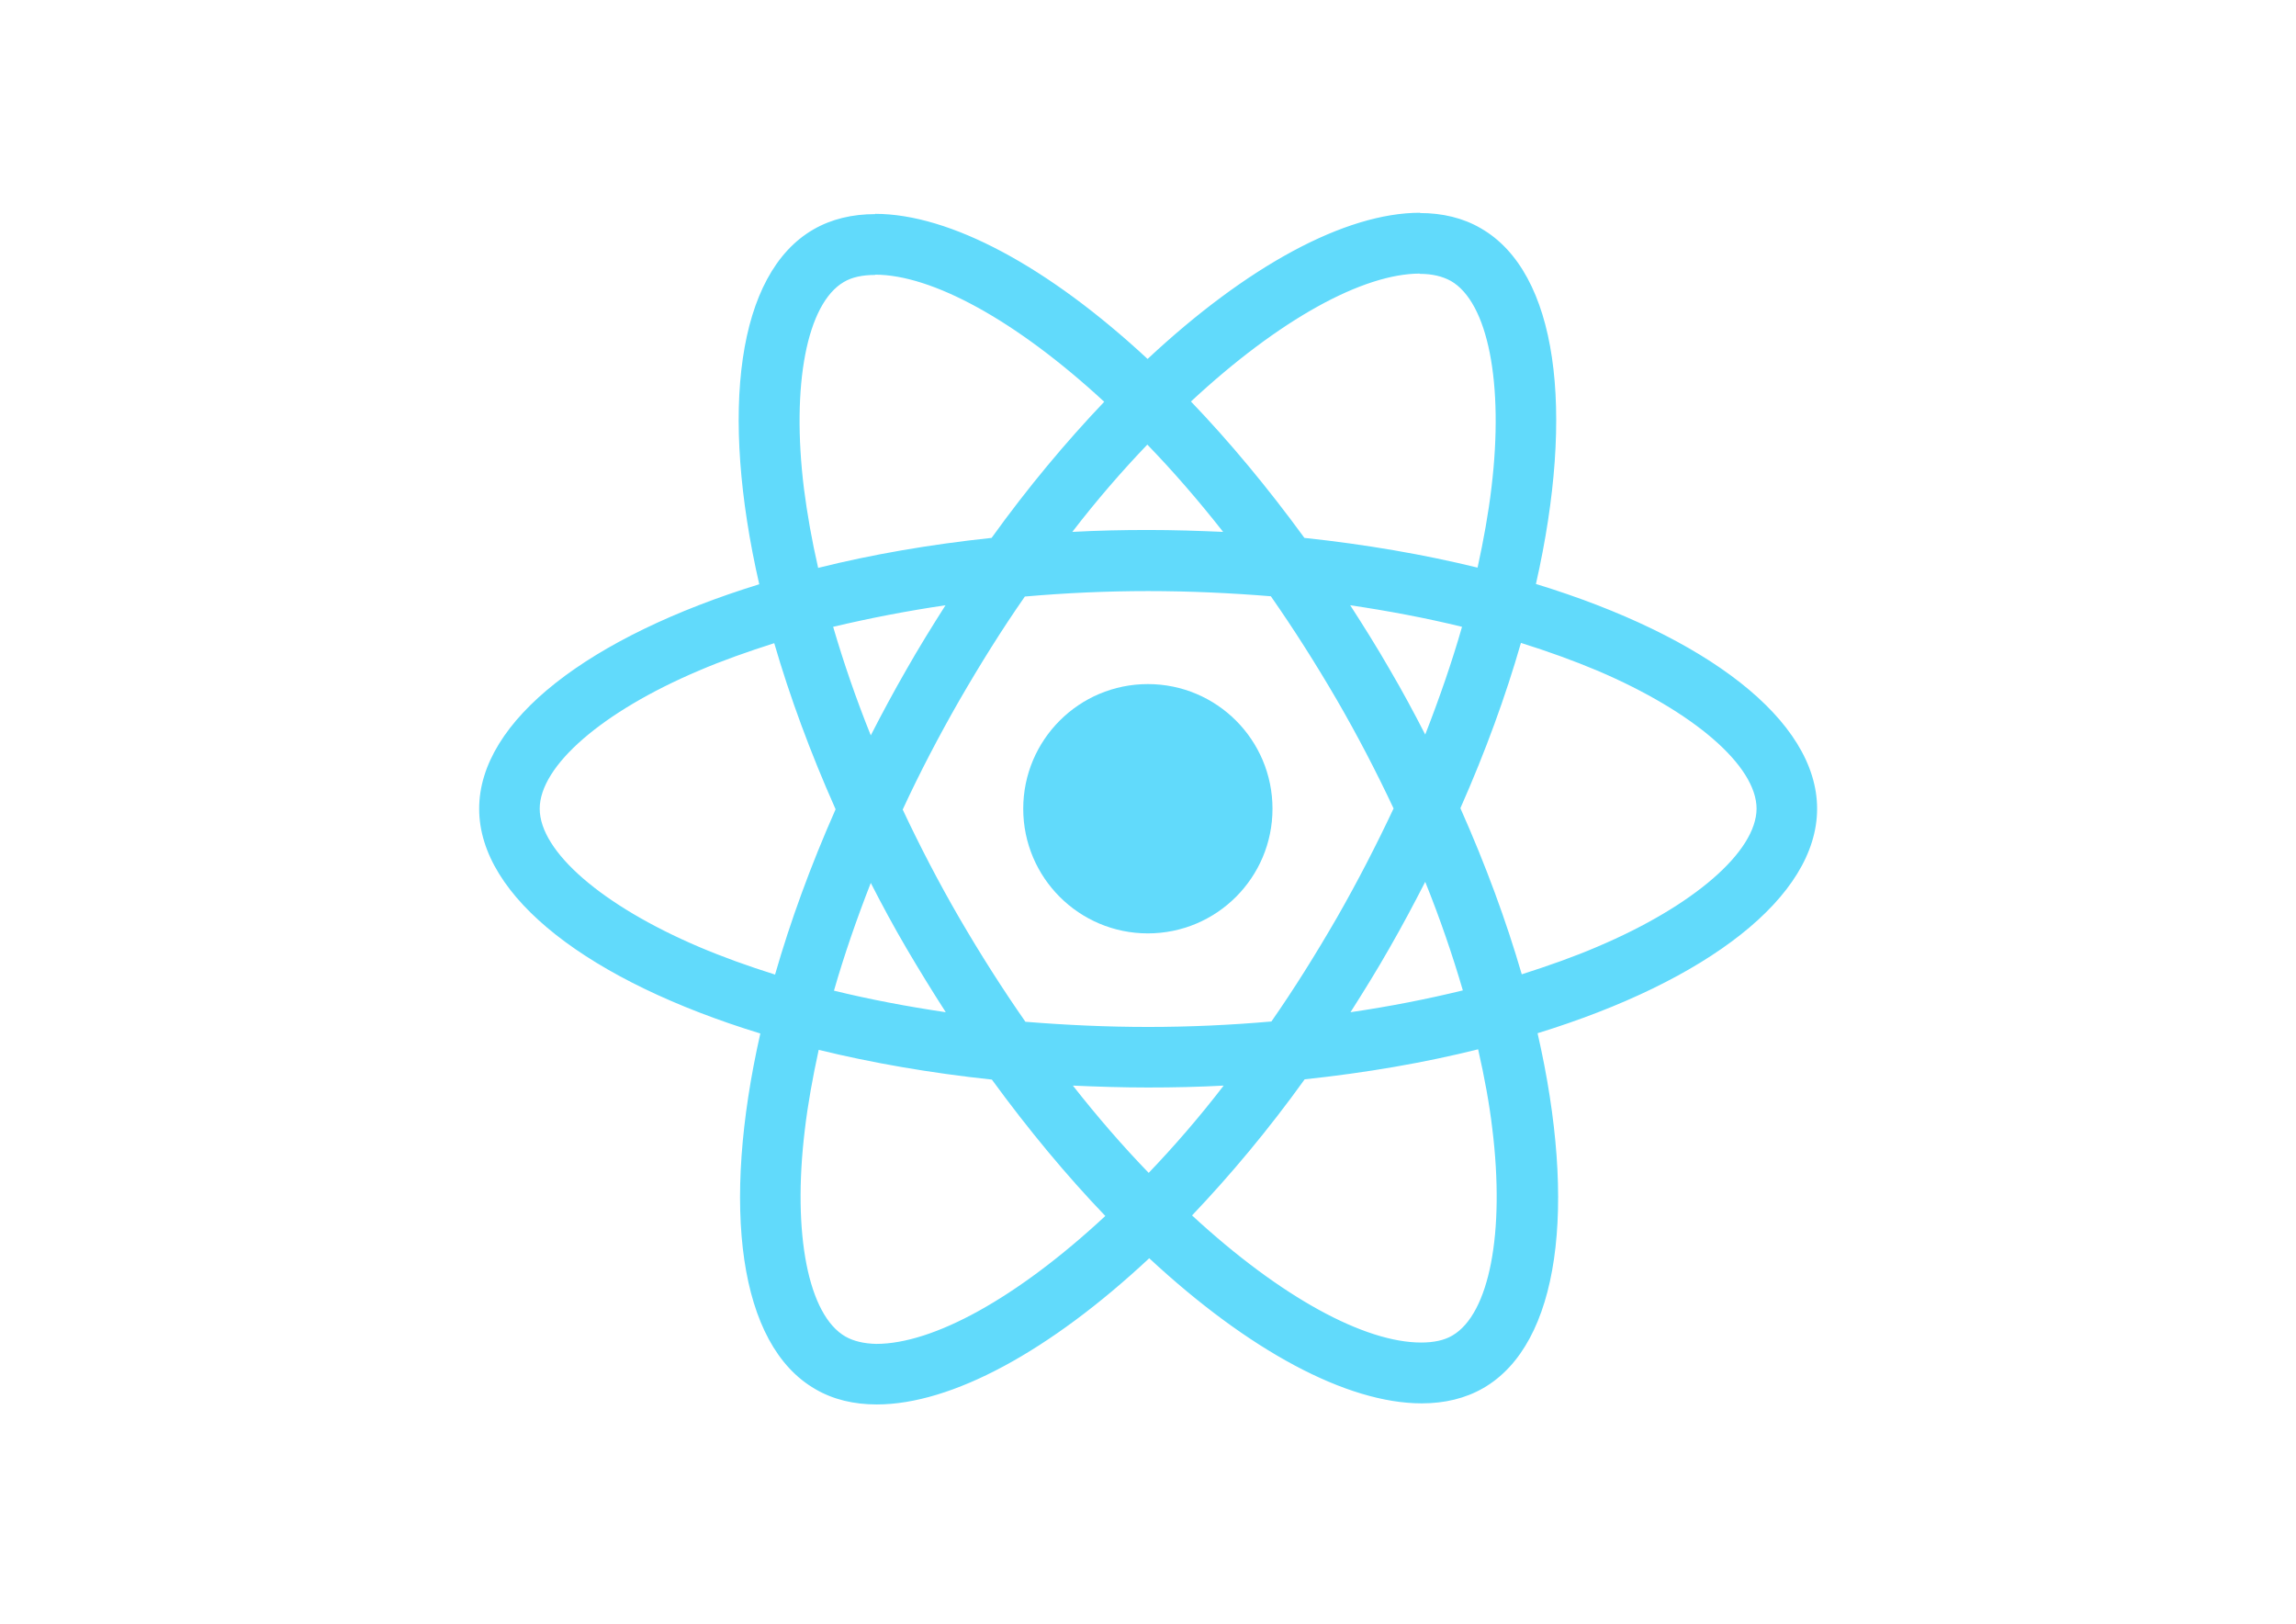
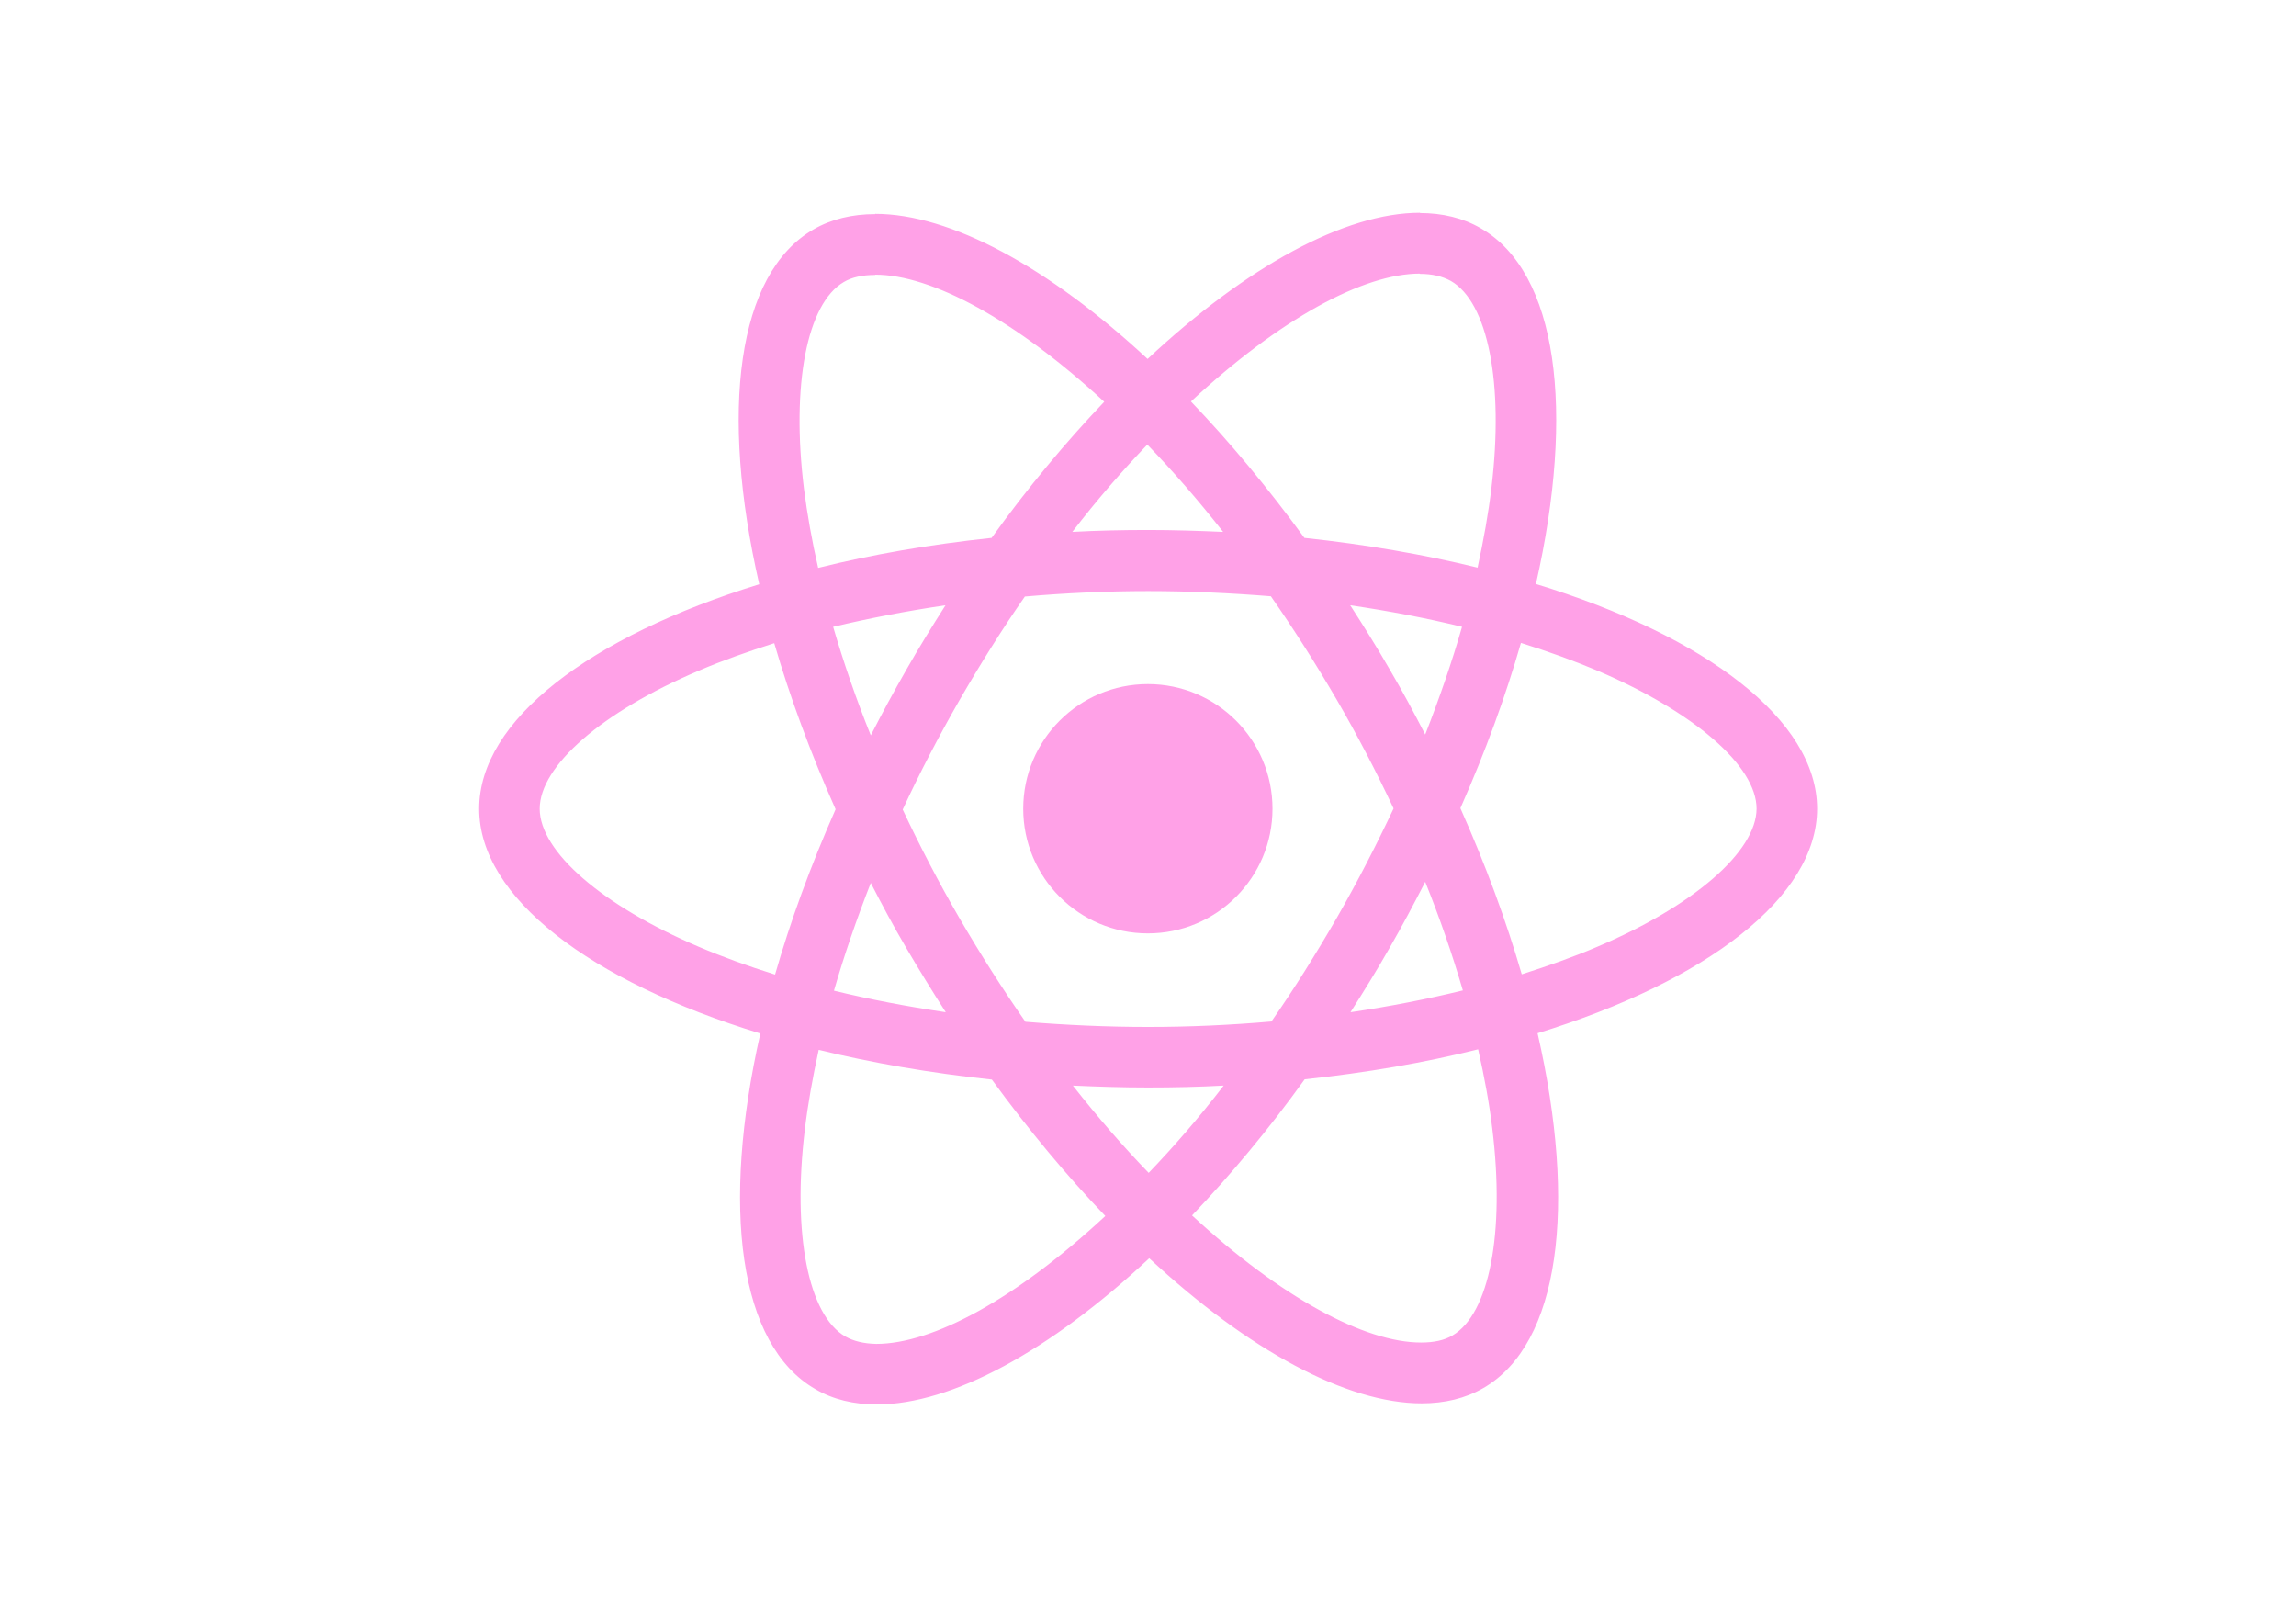
<svg xmlns="http://www.w3.org/2000/svg" viewBox="0 0 841.9 595.3">
-   <g fill="#61DAFB">
+   <g fill="#ffa1e7">
    <path d="M666.3 296.5c0-32.5-40.7-63.3-103.1-82.4 14.4-63.6 8-114.2-20.2-130.4-6.5-3.8-14.1-5.6-22.4-5.6v22.3c4.6 0 8.3.9 11.4 2.6 13.6 7.8 19.5 37.5 14.9 75.7-1.1 9.4-2.9 19.3-5.1 29.4-19.6-4.8-41-8.5-63.5-10.9-13.5-18.5-27.5-35.3-41.6-50 32.6-30.3 63.2-46.9 84-46.9V78c-27.5 0-63.5 19.6-99.9 53.6-36.4-33.8-72.4-53.2-99.9-53.2v22.3c20.7 0 51.4 16.5 84 46.6-14 14.7-28 31.4-41.3 49.9-22.6 2.4-44 6.1-63.6 11-2.3-10-4-19.7-5.2-29-4.7-38.2 1.1-67.9 14.6-75.8 3-1.8 6.9-2.6 11.5-2.6V78.5c-8.4 0-16 1.8-22.6 5.6-28.1 16.2-34.4 66.7-19.9 130.1-62.2 19.2-102.7 49.9-102.7 82.3 0 32.5 40.7 63.3 103.1 82.4-14.4 63.6-8 114.2 20.2 130.4 6.5 3.8 14.1 5.6 22.5 5.6 27.5 0 63.5-19.6 99.9-53.6 36.4 33.8 72.4 53.2 99.9 53.2 8.4 0 16-1.8 22.6-5.6 28.1-16.2 34.4-66.7 19.9-130.1 62-19.1 102.5-49.9 102.5-82.3zm-130.2-66.7c-3.7 12.9-8.3 26.2-13.5 39.5-4.1-8-8.4-16-13.1-24-4.6-8-9.5-15.8-14.4-23.4 14.2 2.1 27.9 4.7 41 7.9zm-45.8 106.5c-7.8 13.5-15.8 26.3-24.1 38.2-14.9 1.3-30 2-45.2 2-15.1 0-30.2-.7-45-1.9-8.3-11.9-16.4-24.6-24.2-38-7.6-13.1-14.5-26.4-20.8-39.8 6.2-13.4 13.2-26.8 20.7-39.9 7.8-13.5 15.8-26.3 24.1-38.2 14.9-1.3 30-2 45.2-2 15.1 0 30.2.7 45 1.9 8.3 11.9 16.4 24.6 24.2 38 7.6 13.1 14.5 26.4 20.8 39.8-6.3 13.4-13.2 26.8-20.7 39.9zm32.3-13c5.4 13.4 10 26.8 13.8 39.8-13.1 3.2-26.9 5.9-41.2 8 4.9-7.7 9.8-15.6 14.4-23.7 4.6-8 8.9-16.1 13-24.1zM421.2 430c-9.3-9.6-18.6-20.3-27.8-32 9 .4 18.2.7 27.5.7 9.4 0 18.7-.2 27.8-.7-9 11.7-18.3 22.4-27.5 32zm-74.4-58.9c-14.2-2.1-27.9-4.7-41-7.9 3.7-12.9 8.3-26.2 13.5-39.5 4.1 8 8.4 16 13.1 24 4.7 8 9.5 15.8 14.4 23.4zM420.7 163c9.3 9.6 18.6 20.3 27.8 32-9-.4-18.2-.7-27.5-.7-9.4 0-18.7.2-27.8.7 9-11.7 18.3-22.4 27.5-32zm-74 58.9c-4.9 7.7-9.8 15.6-14.4 23.7-4.6 8-8.9 16-13 24-5.4-13.4-10-26.8-13.8-39.8 13.1-3.1 26.9-5.8 41.2-7.9zm-90.5 125.2c-35.4-15.1-58.3-34.9-58.3-50.6 0-15.7 22.9-35.6 58.3-50.6 8.6-3.7 18-7 27.7-10.1 5.7 19.6 13.2 40 22.5 60.9-9.2 20.8-16.6 41.1-22.2 60.6-9.9-3.1-19.3-6.5-28-10.2zM310 490c-13.6-7.8-19.5-37.5-14.9-75.7 1.1-9.4 2.9-19.3 5.1-29.4 19.6 4.8 41 8.5 63.5 10.9 13.5 18.5 27.5 35.3 41.6 50-32.6 30.3-63.2 46.9-84 46.9-4.5-.1-8.3-1-11.3-2.7zm237.2-76.2c4.7 38.2-1.1 67.9-14.6 75.8-3 1.8-6.9 2.6-11.5 2.6-20.7 0-51.4-16.5-84-46.6 14-14.7 28-31.4 41.3-49.9 22.6-2.4 44-6.1 63.6-11 2.3 10.1 4.1 19.8 5.2 29.1zm38.5-66.7c-8.6 3.7-18 7-27.7 10.1-5.7-19.6-13.2-40-22.5-60.9 9.2-20.8 16.6-41.1 22.2-60.6 9.9 3.1 19.3 6.5 28.1 10.2 35.4 15.1 58.3 34.9 58.3 50.6-.1 15.7-23 35.6-58.4 50.6zM320.8 78.4z" />
    <circle cx="420.9" cy="296.5" r="45.7" />
    <path d="M520.5 78.1z" />
  </g>
</svg>
